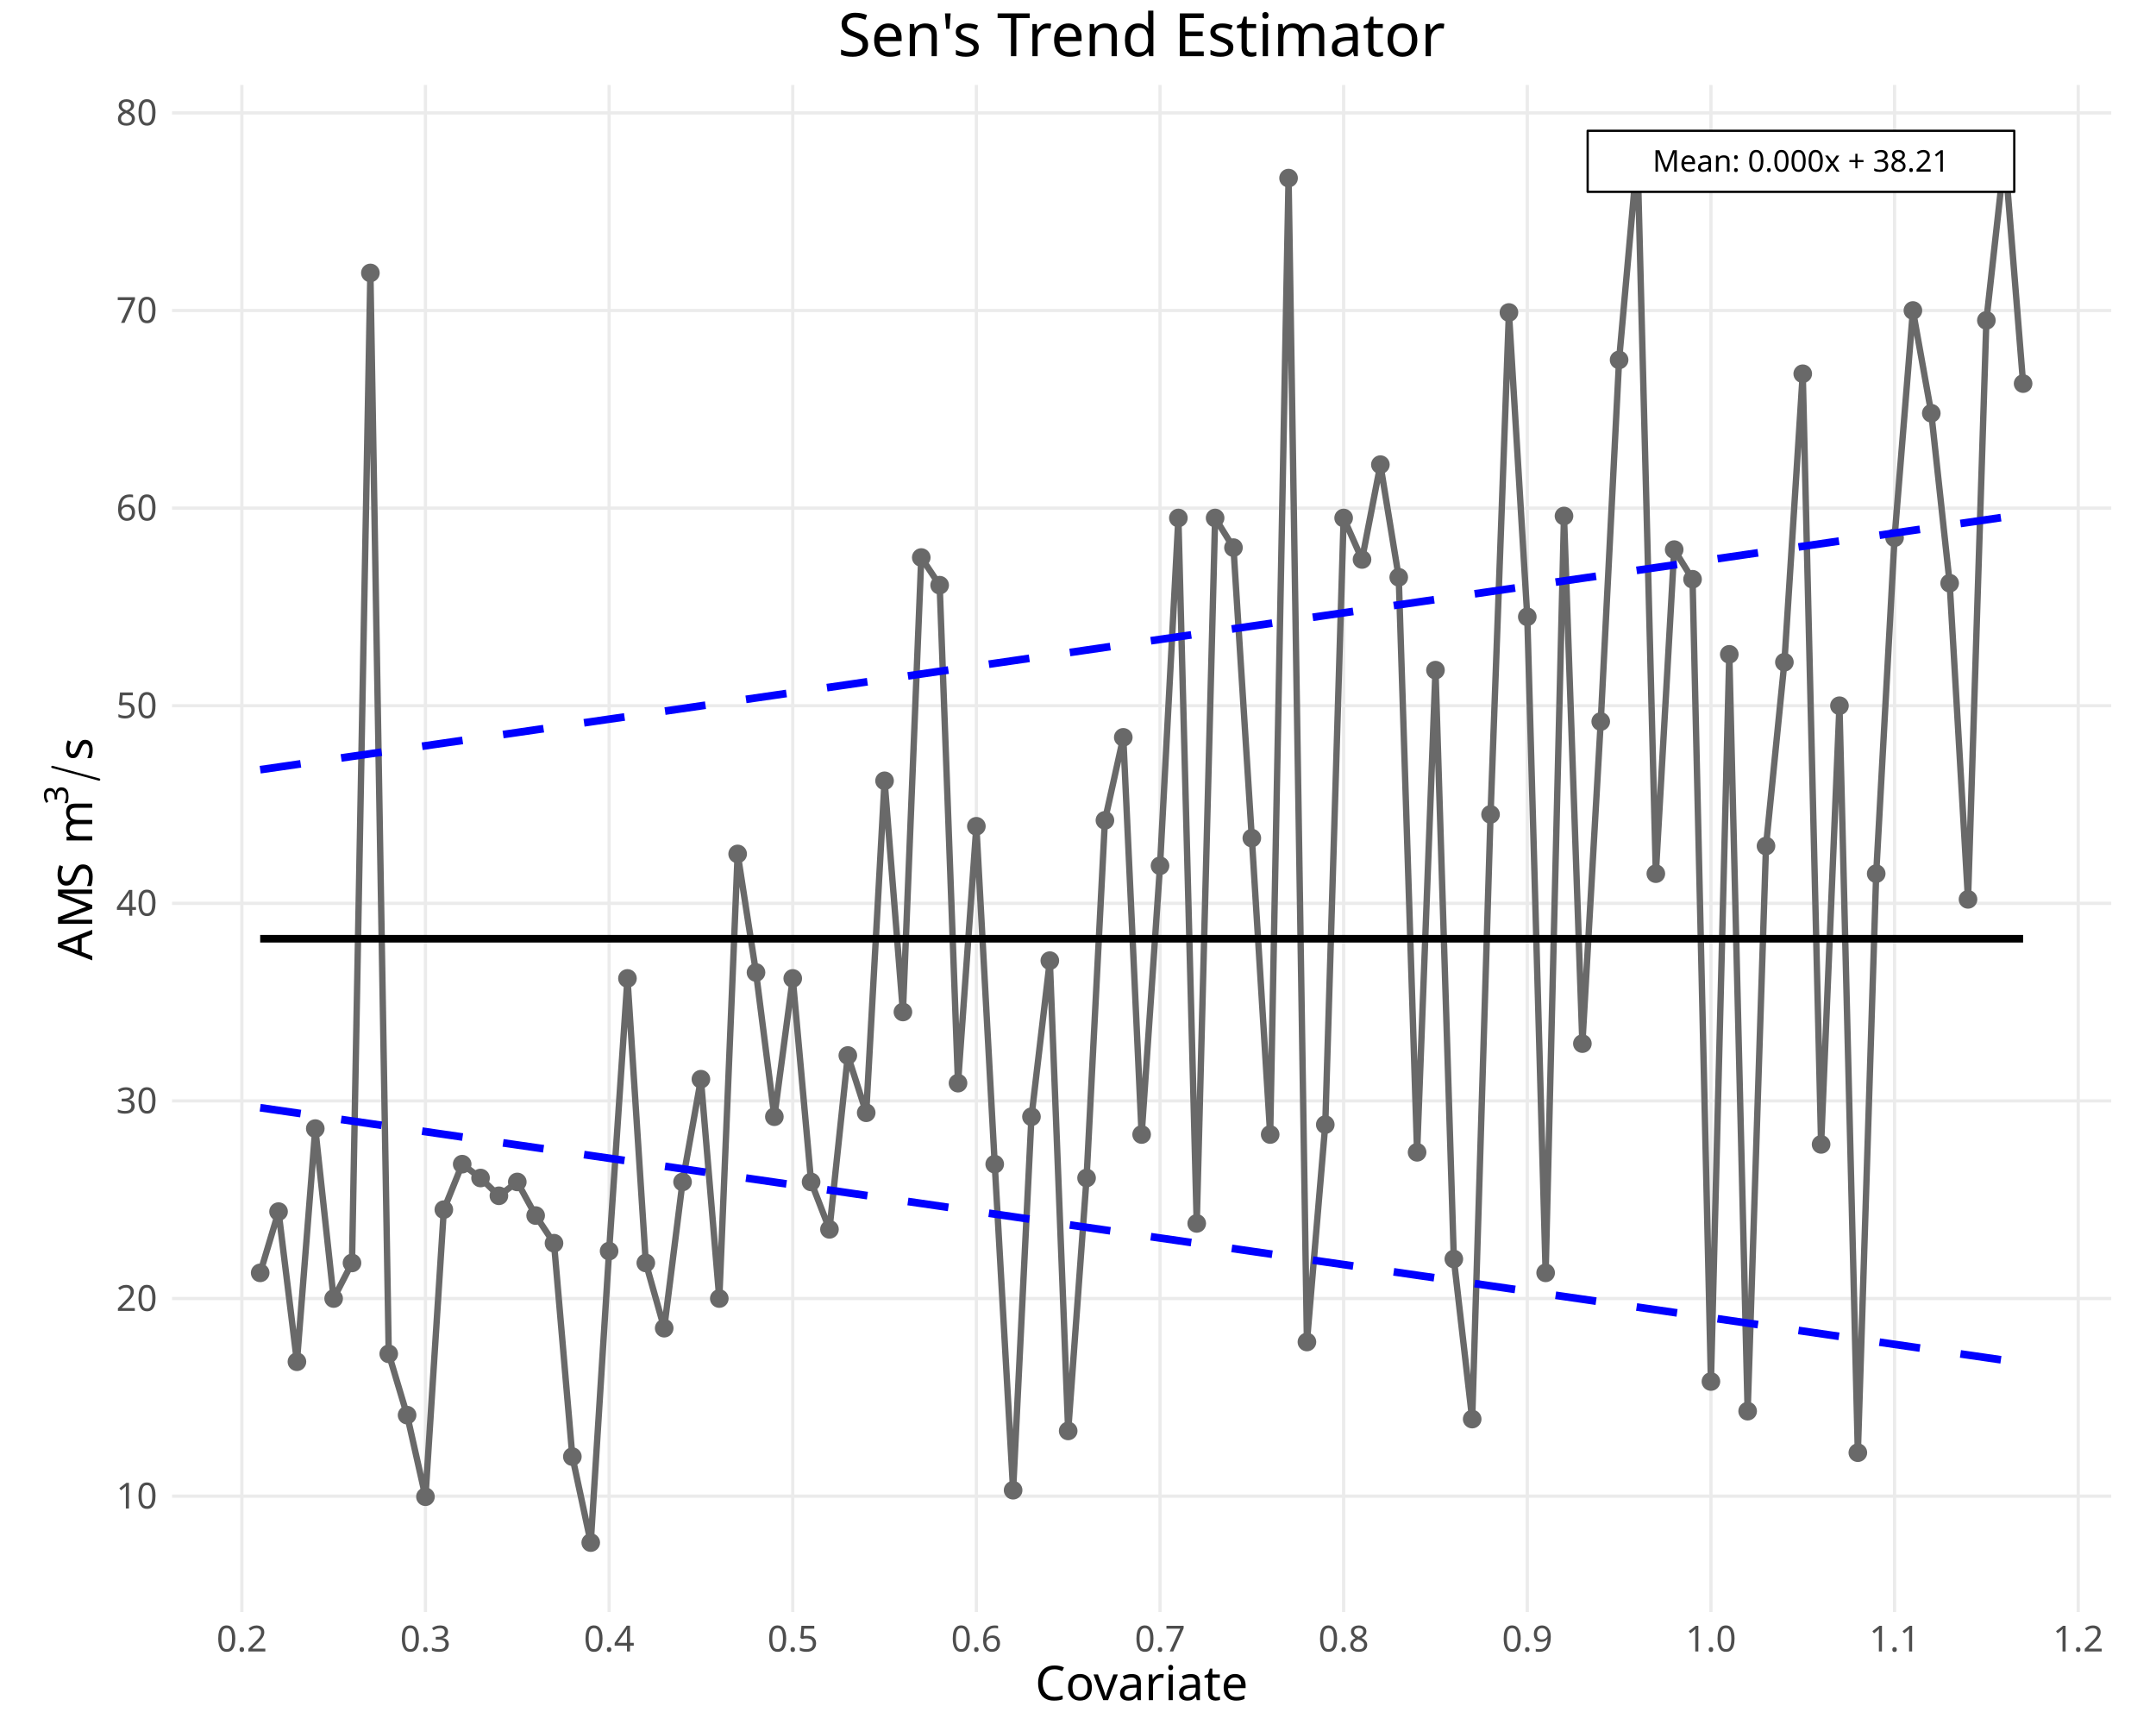
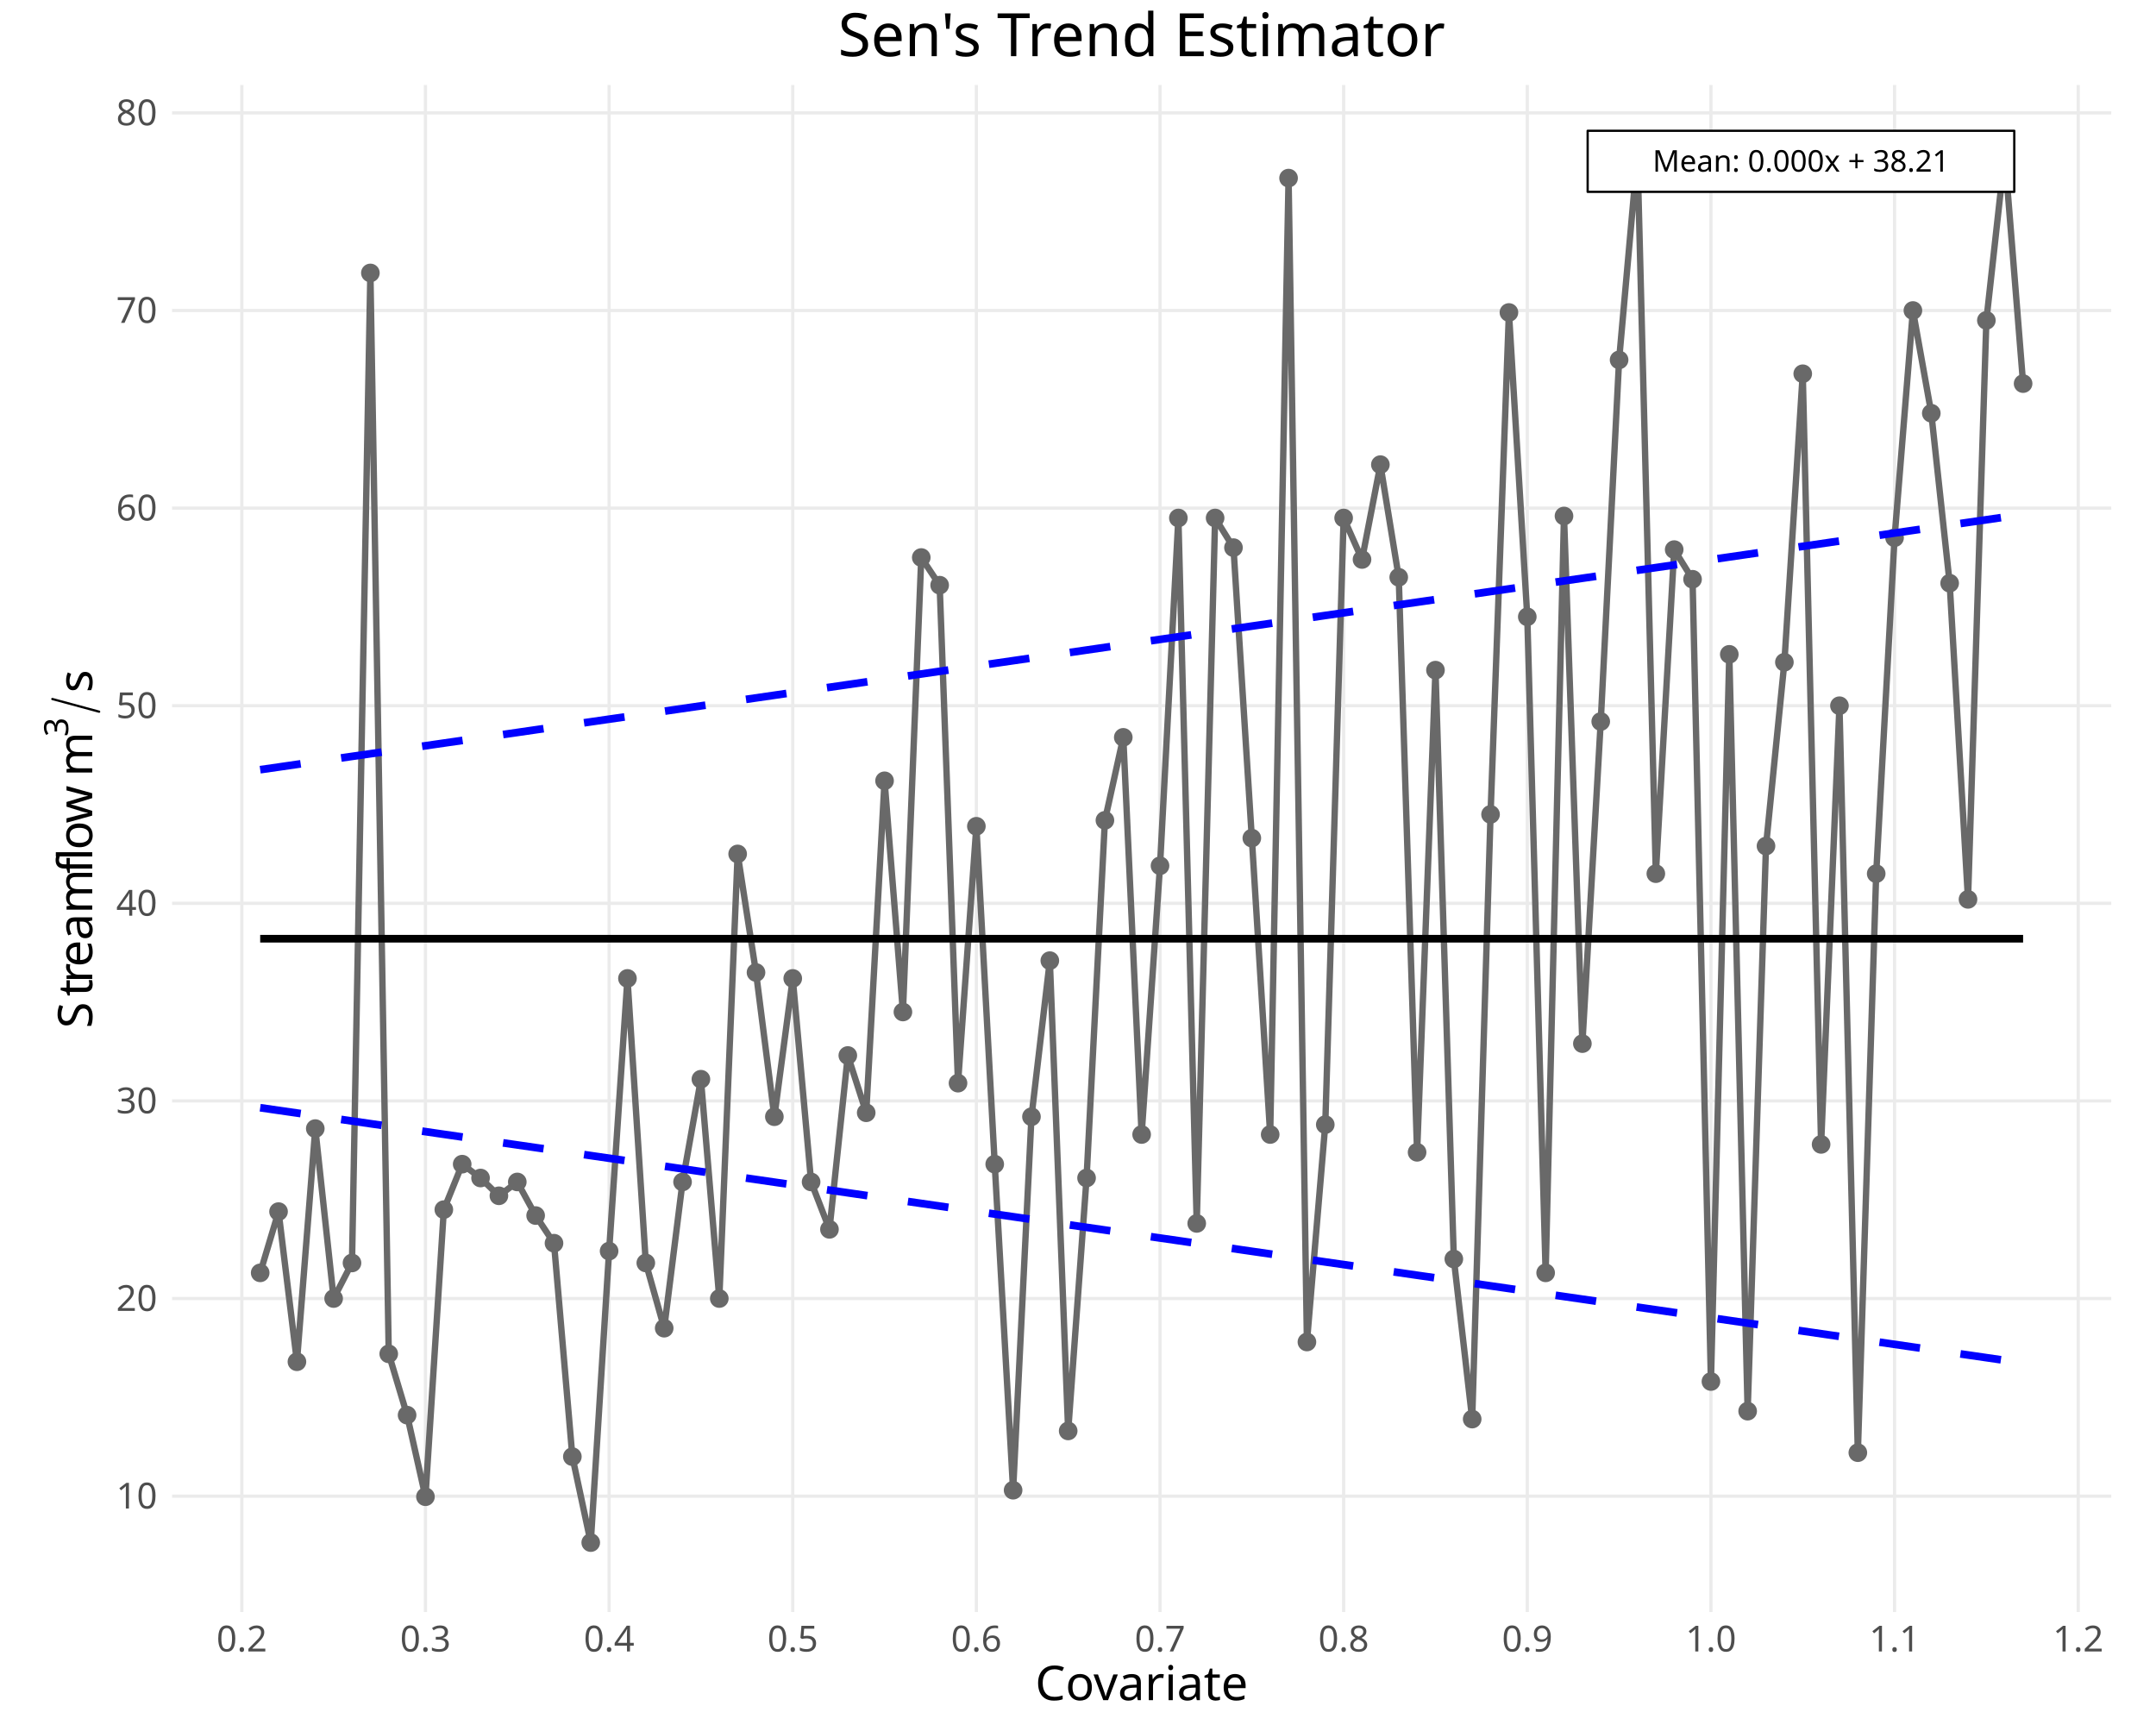
<svg xmlns="http://www.w3.org/2000/svg" class="svglite" data-engine-version="2.0" width="720.00pt" height="576.00pt" viewBox="0 0 720.00 576.00">
  <defs>
    <style type="text/css">
    .svglite line, .svglite polyline, .svglite polygon, .svglite path, .svglite rect, .svglite circle {
      fill: none;
      stroke: #000000;
      stroke-linecap: round;
      stroke-linejoin: round;
      stroke-miterlimit: 10.00;
    }
  </style>
  </defs>
  <rect width="100%" height="100%" style="stroke: none; fill: #FFFFFF;" />
  <defs>
    <clipPath id="cpMC4wMHw3MjAuMDB8MC4wMHw1NzYuMDA=">
      <rect x="0.00" y="0.00" width="720.00" height="576.00" />
    </clipPath>
  </defs>
  <g clip-path="url(#cpMC4wMHw3MjAuMDB8MC4wMHw1NzYuMDA=)">
    <rect x="0" y="0.00" width="720.00" height="576.00" style="stroke-width: 1.07; stroke: none; fill: #FFFFFF;" />
  </g>
  <defs>
    <clipPath id="cpNTcuNDV8NzA1LjA2fDI4LjM4fDUzOC4yNw==">
      <rect x="57.45" y="28.38" width="647.60" height="509.89" />
    </clipPath>
  </defs>
  <g clip-path="url(#cpNTcuNDV8NzA1LjA2fDI4LjM4fDUzOC4yNw==)">
    <polyline points="57.45,499.58 705.06,499.58 " style="stroke-width: 1.07; stroke: #EBEBEB; stroke-linecap: butt;" />
    <polyline points="57.45,433.60 705.06,433.60 " style="stroke-width: 1.07; stroke: #EBEBEB; stroke-linecap: butt;" />
    <polyline points="57.45,367.61 705.06,367.61 " style="stroke-width: 1.07; stroke: #EBEBEB; stroke-linecap: butt;" />
    <polyline points="57.45,301.63 705.06,301.63 " style="stroke-width: 1.07; stroke: #EBEBEB; stroke-linecap: butt;" />
    <polyline points="57.45,235.65 705.06,235.65 " style="stroke-width: 1.07; stroke: #EBEBEB; stroke-linecap: butt;" />
    <polyline points="57.45,169.66 705.06,169.66 " style="stroke-width: 1.07; stroke: #EBEBEB; stroke-linecap: butt;" />
    <polyline points="57.45,103.68 705.06,103.68 " style="stroke-width: 1.07; stroke: #EBEBEB; stroke-linecap: butt;" />
    <polyline points="57.45,37.70 705.06,37.70 " style="stroke-width: 1.07; stroke: #EBEBEB; stroke-linecap: butt;" />
    <polyline points="80.76,538.27 80.76,28.38 " style="stroke-width: 1.07; stroke: #EBEBEB; stroke-linecap: butt;" />
    <polyline points="142.08,538.27 142.08,28.38 " style="stroke-width: 1.07; stroke: #EBEBEB; stroke-linecap: butt;" />
    <polyline points="203.41,538.27 203.41,28.38 " style="stroke-width: 1.07; stroke: #EBEBEB; stroke-linecap: butt;" />
    <polyline points="264.74,538.27 264.74,28.38 " style="stroke-width: 1.07; stroke: #EBEBEB; stroke-linecap: butt;" />
    <polyline points="326.06,538.27 326.06,28.38 " style="stroke-width: 1.07; stroke: #EBEBEB; stroke-linecap: butt;" />
    <polyline points="387.39,538.27 387.39,28.38 " style="stroke-width: 1.07; stroke: #EBEBEB; stroke-linecap: butt;" />
    <polyline points="448.71,538.27 448.71,28.38 " style="stroke-width: 1.07; stroke: #EBEBEB; stroke-linecap: butt;" />
    <polyline points="510.04,538.27 510.04,28.38 " style="stroke-width: 1.07; stroke: #EBEBEB; stroke-linecap: butt;" />
    <polyline points="571.37,538.27 571.37,28.38 " style="stroke-width: 1.07; stroke: #EBEBEB; stroke-linecap: butt;" />
    <polyline points="632.69,538.27 632.69,28.38 " style="stroke-width: 1.07; stroke: #EBEBEB; stroke-linecap: butt;" />
    <polyline points="694.02,538.27 694.02,28.38 " style="stroke-width: 1.07; stroke: #EBEBEB; stroke-linecap: butt;" />
    <circle cx="86.89" cy="425.02" r="2.76" style="stroke-width: 0.71; stroke: #696969; fill: #696969;" />
    <circle cx="93.02" cy="404.57" r="2.76" style="stroke-width: 0.71; stroke: #696969; fill: #696969;" />
    <circle cx="99.16" cy="454.71" r="2.76" style="stroke-width: 0.71; stroke: #696969; fill: #696969;" />
    <circle cx="105.29" cy="376.85" r="2.76" style="stroke-width: 0.71; stroke: #696969; fill: #696969;" />
    <circle cx="111.42" cy="433.60" r="2.76" style="stroke-width: 0.71; stroke: #696969; fill: #696969;" />
    <circle cx="117.55" cy="421.72" r="2.76" style="stroke-width: 0.71; stroke: #696969; fill: #696969;" />
    <circle cx="123.69" cy="91.14" r="2.76" style="stroke-width: 0.71; stroke: #696969; fill: #696969;" />
    <circle cx="129.82" cy="452.07" r="2.76" style="stroke-width: 0.71; stroke: #696969; fill: #696969;" />
    <circle cx="135.95" cy="472.53" r="2.76" style="stroke-width: 0.71; stroke: #696969; fill: #696969;" />
    <circle cx="142.08" cy="499.78" r="2.76" style="stroke-width: 0.71; stroke: #696969; fill: #696969;" />
    <circle cx="148.22" cy="403.91" r="2.76" style="stroke-width: 0.71; stroke: #696969; fill: #696969;" />
    <circle cx="154.35" cy="388.73" r="2.76" style="stroke-width: 0.71; stroke: #696969; fill: #696969;" />
    <circle cx="160.48" cy="393.35" r="2.76" style="stroke-width: 0.71; stroke: #696969; fill: #696969;" />
    <circle cx="166.61" cy="399.29" r="2.76" style="stroke-width: 0.71; stroke: #696969; fill: #696969;" />
    <circle cx="172.75" cy="394.67" r="2.76" style="stroke-width: 0.71; stroke: #696969; fill: #696969;" />
    <circle cx="178.88" cy="405.89" r="2.76" style="stroke-width: 0.71; stroke: #696969; fill: #696969;" />
    <circle cx="185.01" cy="415.12" r="2.76" style="stroke-width: 0.71; stroke: #696969; fill: #696969;" />
    <circle cx="191.14" cy="486.39" r="2.76" style="stroke-width: 0.71; stroke: #696969; fill: #696969;" />
    <circle cx="197.28" cy="515.09" r="2.76" style="stroke-width: 0.71; stroke: #696969; fill: #696969;" />
    <circle cx="203.41" cy="417.76" r="2.76" style="stroke-width: 0.71; stroke: #696969; fill: #696969;" />
    <circle cx="209.54" cy="326.71" r="2.76" style="stroke-width: 0.71; stroke: #696969; fill: #696969;" />
    <circle cx="215.67" cy="421.72" r="2.76" style="stroke-width: 0.71; stroke: #696969; fill: #696969;" />
    <circle cx="221.81" cy="443.50" r="2.76" style="stroke-width: 0.71; stroke: #696969; fill: #696969;" />
    <circle cx="227.94" cy="394.67" r="2.76" style="stroke-width: 0.71; stroke: #696969; fill: #696969;" />
    <circle cx="234.07" cy="360.36" r="2.76" style="stroke-width: 0.71; stroke: #696969; fill: #696969;" />
    <circle cx="240.21" cy="433.60" r="2.76" style="stroke-width: 0.71; stroke: #696969; fill: #696969;" />
    <circle cx="246.34" cy="285.14" r="2.76" style="stroke-width: 0.71; stroke: #696969; fill: #696969;" />
    <circle cx="252.47" cy="324.73" r="2.76" style="stroke-width: 0.71; stroke: #696969; fill: #696969;" />
    <circle cx="258.60" cy="372.89" r="2.76" style="stroke-width: 0.71; stroke: #696969; fill: #696969;" />
    <circle cx="264.74" cy="326.71" r="2.76" style="stroke-width: 0.71; stroke: #696969; fill: #696969;" />
    <circle cx="270.87" cy="394.67" r="2.76" style="stroke-width: 0.71; stroke: #696969; fill: #696969;" />
    <circle cx="277.00" cy="410.50" r="2.76" style="stroke-width: 0.71; stroke: #696969; fill: #696969;" />
    <circle cx="283.13" cy="352.44" r="2.76" style="stroke-width: 0.71; stroke: #696969; fill: #696969;" />
    <circle cx="289.27" cy="371.57" r="2.76" style="stroke-width: 0.71; stroke: #696969; fill: #696969;" />
    <circle cx="295.40" cy="260.72" r="2.76" style="stroke-width: 0.71; stroke: #696969; fill: #696969;" />
    <circle cx="301.53" cy="337.92" r="2.76" style="stroke-width: 0.71; stroke: #696969; fill: #696969;" />
    <circle cx="307.66" cy="186.16" r="2.76" style="stroke-width: 0.71; stroke: #696969; fill: #696969;" />
    <circle cx="313.80" cy="195.40" r="2.76" style="stroke-width: 0.71; stroke: #696969; fill: #696969;" />
    <circle cx="319.93" cy="361.68" r="2.76" style="stroke-width: 0.71; stroke: #696969; fill: #696969;" />
    <circle cx="326.06" cy="275.90" r="2.76" style="stroke-width: 0.71; stroke: #696969; fill: #696969;" />
    <circle cx="332.19" cy="388.73" r="2.76" style="stroke-width: 0.71; stroke: #696969; fill: #696969;" />
    <circle cx="338.33" cy="497.60" r="2.76" style="stroke-width: 0.71; stroke: #696969; fill: #696969;" />
    <circle cx="344.46" cy="372.89" r="2.76" style="stroke-width: 0.71; stroke: #696969; fill: #696969;" />
    <circle cx="350.59" cy="320.77" r="2.76" style="stroke-width: 0.71; stroke: #696969; fill: #696969;" />
    <circle cx="356.72" cy="477.81" r="2.76" style="stroke-width: 0.71; stroke: #696969; fill: #696969;" />
    <circle cx="362.86" cy="393.35" r="2.76" style="stroke-width: 0.71; stroke: #696969; fill: #696969;" />
    <circle cx="368.99" cy="273.92" r="2.76" style="stroke-width: 0.71; stroke: #696969; fill: #696969;" />
    <circle cx="375.12" cy="246.21" r="2.76" style="stroke-width: 0.71; stroke: #696969; fill: #696969;" />
    <circle cx="381.25" cy="378.83" r="2.76" style="stroke-width: 0.71; stroke: #696969; fill: #696969;" />
    <circle cx="387.39" cy="289.09" r="2.76" style="stroke-width: 0.71; stroke: #696969; fill: #696969;" />
    <circle cx="393.52" cy="172.96" r="2.76" style="stroke-width: 0.71; stroke: #696969; fill: #696969;" />
    <circle cx="399.65" cy="408.52" r="2.76" style="stroke-width: 0.71; stroke: #696969; fill: #696969;" />
    <circle cx="405.79" cy="172.96" r="2.76" style="stroke-width: 0.71; stroke: #696969; fill: #696969;" />
    <circle cx="411.92" cy="182.86" r="2.76" style="stroke-width: 0.71; stroke: #696969; fill: #696969;" />
    <circle cx="418.05" cy="279.86" r="2.76" style="stroke-width: 0.71; stroke: #696969; fill: #696969;" />
    <circle cx="424.18" cy="378.83" r="2.76" style="stroke-width: 0.71; stroke: #696969; fill: #696969;" />
    <circle cx="430.32" cy="59.47" r="2.76" style="stroke-width: 0.71; stroke: #696969; fill: #696969;" />
    <circle cx="436.45" cy="448.11" r="2.76" style="stroke-width: 0.71; stroke: #696969; fill: #696969;" />
    <circle cx="442.58" cy="375.53" r="2.76" style="stroke-width: 0.71; stroke: #696969; fill: #696969;" />
    <circle cx="448.71" cy="172.96" r="2.76" style="stroke-width: 0.71; stroke: #696969; fill: #696969;" />
    <circle cx="454.85" cy="186.82" r="2.76" style="stroke-width: 0.71; stroke: #696969; fill: #696969;" />
    <circle cx="460.98" cy="155.15" r="2.76" style="stroke-width: 0.71; stroke: #696969; fill: #696969;" />
    <circle cx="467.11" cy="192.76" r="2.76" style="stroke-width: 0.71; stroke: #696969; fill: #696969;" />
    <circle cx="473.24" cy="384.77" r="2.76" style="stroke-width: 0.71; stroke: #696969; fill: #696969;" />
    <circle cx="479.38" cy="223.77" r="2.76" style="stroke-width: 0.71; stroke: #696969; fill: #696969;" />
    <circle cx="485.51" cy="420.40" r="2.76" style="stroke-width: 0.71; stroke: #696969; fill: #696969;" />
    <circle cx="491.64" cy="473.85" r="2.76" style="stroke-width: 0.71; stroke: #696969; fill: #696969;" />
    <circle cx="497.77" cy="271.94" r="2.76" style="stroke-width: 0.71; stroke: #696969; fill: #696969;" />
    <circle cx="503.91" cy="104.34" r="2.76" style="stroke-width: 0.71; stroke: #696969; fill: #696969;" />
    <circle cx="510.04" cy="205.96" r="2.76" style="stroke-width: 0.71; stroke: #696969; fill: #696969;" />
    <circle cx="516.17" cy="425.02" r="2.76" style="stroke-width: 0.71; stroke: #696969; fill: #696969;" />
    <circle cx="522.30" cy="172.30" r="2.76" style="stroke-width: 0.71; stroke: #696969; fill: #696969;" />
    <circle cx="528.44" cy="348.48" r="2.76" style="stroke-width: 0.71; stroke: #696969; fill: #696969;" />
    <circle cx="534.57" cy="240.93" r="2.76" style="stroke-width: 0.71; stroke: #696969; fill: #696969;" />
    <circle cx="540.70" cy="120.18" r="2.76" style="stroke-width: 0.71; stroke: #696969; fill: #696969;" />
    <circle cx="546.83" cy="51.55" r="2.76" style="stroke-width: 0.71; stroke: #696969; fill: #696969;" />
    <circle cx="552.97" cy="291.73" r="2.76" style="stroke-width: 0.71; stroke: #696969; fill: #696969;" />
    <circle cx="559.10" cy="183.52" r="2.76" style="stroke-width: 0.71; stroke: #696969; fill: #696969;" />
    <circle cx="565.23" cy="193.42" r="2.76" style="stroke-width: 0.71; stroke: #696969; fill: #696969;" />
    <circle cx="571.37" cy="461.31" r="2.76" style="stroke-width: 0.71; stroke: #696969; fill: #696969;" />
    <circle cx="577.50" cy="218.49" r="2.76" style="stroke-width: 0.71; stroke: #696969; fill: #696969;" />
    <circle cx="583.63" cy="471.21" r="2.76" style="stroke-width: 0.71; stroke: #696969; fill: #696969;" />
    <circle cx="589.76" cy="282.50" r="2.76" style="stroke-width: 0.71; stroke: #696969; fill: #696969;" />
    <circle cx="595.90" cy="221.13" r="2.76" style="stroke-width: 0.71; stroke: #696969; fill: #696969;" />
    <circle cx="602.03" cy="124.80" r="2.76" style="stroke-width: 0.71; stroke: #696969; fill: #696969;" />
    <circle cx="608.16" cy="382.13" r="2.76" style="stroke-width: 0.71; stroke: #696969; fill: #696969;" />
    <circle cx="614.29" cy="235.65" r="2.76" style="stroke-width: 0.71; stroke: #696969; fill: #696969;" />
    <circle cx="620.43" cy="485.07" r="2.76" style="stroke-width: 0.71; stroke: #696969; fill: #696969;" />
    <circle cx="626.56" cy="291.73" r="2.76" style="stroke-width: 0.71; stroke: #696969; fill: #696969;" />
    <circle cx="632.69" cy="179.56" r="2.76" style="stroke-width: 0.71; stroke: #696969; fill: #696969;" />
    <circle cx="638.82" cy="103.68" r="2.76" style="stroke-width: 0.71; stroke: #696969; fill: #696969;" />
    <circle cx="644.96" cy="137.99" r="2.76" style="stroke-width: 0.71; stroke: #696969; fill: #696969;" />
    <circle cx="651.09" cy="194.74" r="2.76" style="stroke-width: 0.71; stroke: #696969; fill: #696969;" />
    <circle cx="657.22" cy="300.31" r="2.76" style="stroke-width: 0.71; stroke: #696969; fill: #696969;" />
    <circle cx="663.35" cy="106.98" r="2.76" style="stroke-width: 0.71; stroke: #696969; fill: #696969;" />
    <circle cx="669.49" cy="51.55" r="2.76" style="stroke-width: 0.71; stroke: #696969; fill: #696969;" />
    <circle cx="675.62" cy="128.09" r="2.76" style="stroke-width: 0.71; stroke: #696969; fill: #696969;" />
    <polyline points="86.89,425.02 93.02,404.57 99.16,454.71 105.29,376.85 111.42,433.60 117.55,421.72 123.69,91.14 129.82,452.07 135.95,472.53 142.08,499.78 148.22,403.91 154.35,388.73 160.48,393.35 166.61,399.29 172.75,394.67 178.88,405.89 185.01,415.12 191.14,486.39 197.28,515.09 203.41,417.76 209.54,326.71 215.67,421.72 221.81,443.50 227.94,394.67 234.07,360.36 240.21,433.60 246.34,285.14 252.47,324.73 258.60,372.89 264.74,326.71 270.87,394.67 277.00,410.50 283.13,352.44 289.27,371.57 295.40,260.72 301.53,337.92 307.66,186.16 313.80,195.40 319.93,361.68 326.06,275.90 332.19,388.73 338.33,497.60 344.46,372.89 350.59,320.77 356.72,477.81 362.86,393.35 368.99,273.92 375.12,246.21 381.25,378.83 387.39,289.09 393.52,172.96 399.65,408.52 405.79,172.96 411.92,182.86 418.05,279.86 424.18,378.83 430.32,59.47 436.45,448.11 442.58,375.53 448.71,172.96 454.85,186.82 460.98,155.15 467.11,192.76 473.24,384.77 479.38,223.77 485.51,420.40 491.64,473.85 497.77,271.94 503.91,104.34 510.04,205.96 516.17,425.02 522.30,172.30 528.44,348.48 534.57,240.93 540.70,120.18 546.83,51.55 552.97,291.73 559.10,183.52 565.23,193.42 571.37,461.31 577.50,218.49 583.63,471.21 589.76,282.50 595.90,221.13 602.03,124.80 608.16,382.13 614.29,235.65 620.43,485.07 626.56,291.73 632.69,179.56 638.82,103.68 644.96,137.99 651.09,194.74 657.22,300.31 663.35,106.98 669.49,51.55 675.62,128.09 " style="stroke-width: 2.13; stroke: #696969; stroke-linecap: butt;" />
    <polyline points="86.89,313.45 93.02,313.45 99.16,313.45 105.29,313.45 111.42,313.45 117.55,313.45 123.69,313.45 129.82,313.45 135.95,313.45 142.08,313.45 148.22,313.45 154.35,313.45 160.48,313.45 166.61,313.45 172.75,313.45 178.88,313.45 185.01,313.45 191.14,313.45 197.28,313.45 203.41,313.45 209.54,313.45 215.67,313.45 221.81,313.45 227.94,313.45 234.07,313.45 240.21,313.45 246.34,313.45 252.47,313.45 258.60,313.45 264.74,313.45 270.87,313.45 277.00,313.45 283.13,313.45 289.27,313.45 295.40,313.45 301.53,313.45 307.66,313.45 313.80,313.45 319.93,313.45 326.06,313.45 332.19,313.45 338.33,313.45 344.46,313.45 350.59,313.45 356.72,313.45 362.86,313.45 368.99,313.45 375.12,313.45 381.25,313.45 387.39,313.45 393.52,313.45 399.65,313.45 405.79,313.45 411.92,313.45 418.05,313.45 424.18,313.45 430.32,313.45 436.45,313.45 442.58,313.45 448.71,313.45 454.85,313.45 460.98,313.45 467.11,313.45 473.24,313.45 479.38,313.45 485.51,313.45 491.64,313.45 497.77,313.45 503.91,313.45 510.04,313.45 516.17,313.45 522.30,313.45 528.44,313.45 534.57,313.45 540.70,313.45 546.83,313.45 552.97,313.45 559.10,313.45 565.23,313.45 571.37,313.45 577.50,313.45 583.63,313.45 589.76,313.45 595.90,313.45 602.03,313.45 608.16,313.45 614.29,313.45 620.43,313.45 626.56,313.45 632.69,313.45 638.82,313.45 644.96,313.45 651.09,313.45 657.22,313.45 663.35,313.45 669.49,313.45 675.62,313.45 " style="stroke-width: 2.56; stroke-linecap: butt;" />
    <polyline points="86.89,257.01 93.02,256.13 99.16,255.24 105.29,254.35 111.42,253.46 117.55,252.57 123.69,251.69 129.82,250.80 135.95,249.91 142.08,249.02 148.22,248.13 154.35,247.25 160.48,246.36 166.61,245.47 172.75,244.58 178.88,243.69 185.01,242.81 191.14,241.92 197.28,241.03 203.41,240.14 209.54,239.26 215.67,238.37 221.81,237.48 227.94,236.59 234.07,235.70 240.21,234.82 246.34,233.93 252.47,233.04 258.60,232.15 264.74,231.26 270.87,230.38 277.00,229.49 283.13,228.60 289.27,227.71 295.40,226.82 301.53,225.94 307.66,225.05 313.80,224.16 319.93,223.27 326.06,222.39 332.19,221.50 338.33,220.61 344.46,219.72 350.59,218.83 356.72,217.95 362.86,217.06 368.99,216.17 375.12,215.28 381.25,214.39 387.39,213.51 393.52,212.62 399.65,211.73 405.79,210.84 411.92,209.95 418.05,209.07 424.18,208.18 430.32,207.29 436.45,206.40 442.58,205.51 448.71,204.63 454.85,203.74 460.98,202.85 467.11,201.96 473.24,201.08 479.38,200.19 485.51,199.30 491.64,198.41 497.77,197.52 503.91,196.64 510.04,195.75 516.17,194.86 522.30,193.97 528.44,193.08 534.57,192.20 540.70,191.31 546.83,190.42 552.97,189.53 559.10,188.64 565.23,187.76 571.37,186.87 577.50,185.98 583.63,185.09 589.76,184.21 595.90,183.32 602.03,182.43 608.16,181.54 614.29,180.65 620.43,179.77 626.56,178.88 632.69,177.99 638.82,177.10 644.96,176.21 651.09,175.33 657.22,174.44 663.35,173.55 669.49,172.66 675.62,171.77 " style="stroke-width: 2.56; stroke: #0000FF; stroke-dasharray: 13.66,13.66; stroke-linecap: butt;" />
    <polyline points="86.89,369.88 93.02,370.77 99.16,371.65 105.29,372.54 111.42,373.43 117.55,374.32 123.69,375.21 129.82,376.09 135.95,376.98 142.08,377.87 148.22,378.76 154.35,379.65 160.48,380.53 166.61,381.42 172.75,382.31 178.88,383.20 185.01,384.08 191.14,384.97 197.28,385.86 203.41,386.75 209.54,387.64 215.67,388.52 221.81,389.41 227.94,390.30 234.07,391.19 240.21,392.08 246.34,392.96 252.47,393.85 258.60,394.74 264.74,395.63 270.87,396.52 277.00,397.40 283.13,398.29 289.27,399.18 295.40,400.07 301.53,400.95 307.66,401.84 313.80,402.73 319.93,403.62 326.06,404.51 332.19,405.39 338.33,406.28 344.46,407.17 350.59,408.06 356.72,408.95 362.86,409.83 368.99,410.72 375.12,411.61 381.25,412.50 387.39,413.39 393.52,414.27 399.65,415.16 405.79,416.05 411.92,416.94 418.05,417.83 424.18,418.71 430.32,419.60 436.45,420.49 442.58,421.38 448.71,422.26 454.85,423.15 460.98,424.04 467.11,424.93 473.24,425.82 479.38,426.70 485.51,427.59 491.64,428.48 497.77,429.37 503.91,430.26 510.04,431.14 516.17,432.03 522.30,432.92 528.44,433.81 534.57,434.70 540.70,435.58 546.83,436.47 552.97,437.36 559.10,438.25 565.23,439.13 571.37,440.02 577.50,440.91 583.63,441.80 589.76,442.69 595.90,443.57 602.03,444.46 608.16,445.35 614.29,446.24 620.43,447.13 626.56,448.01 632.69,448.90 638.82,449.79 644.96,450.68 651.09,451.57 657.22,452.45 663.35,453.34 669.49,454.23 675.62,455.12 " style="stroke-width: 2.56; stroke: #0000FF; stroke-dasharray: 13.66,13.66; stroke-linecap: butt;" />
    <rect x="530.20" y="43.67" width="142.47" height="20.40" style="stroke-width: 0.75; fill: #FFFFFF;" />
    <text x="601.44" y="57.31" text-anchor="middle" style="font-size: 10.00px; font-family: sans;" textLength="97.03px" lengthAdjust="spacingAndGlyphs">Mean: 0.000x + 38.21</text>
  </g>
  <g clip-path="url(#cpMC4wMHw3MjAuMDB8MC4wMHw1NzYuMDA=)">
    <text x="52.52" y="503.71" text-anchor="end" style="font-size: 12.00px; fill: #4D4D4D; font-family: sans;" textLength="13.35px" lengthAdjust="spacingAndGlyphs">10</text>
    <text x="52.52" y="437.73" text-anchor="end" style="font-size: 12.00px; fill: #4D4D4D; font-family: sans;" textLength="13.35px" lengthAdjust="spacingAndGlyphs">20</text>
    <text x="52.52" y="371.74" text-anchor="end" style="font-size: 12.00px; fill: #4D4D4D; font-family: sans;" textLength="13.35px" lengthAdjust="spacingAndGlyphs">30</text>
    <text x="52.52" y="305.76" text-anchor="end" style="font-size: 12.00px; fill: #4D4D4D; font-family: sans;" textLength="13.35px" lengthAdjust="spacingAndGlyphs">40</text>
    <text x="52.52" y="239.78" text-anchor="end" style="font-size: 12.00px; fill: #4D4D4D; font-family: sans;" textLength="13.35px" lengthAdjust="spacingAndGlyphs">50</text>
    <text x="52.52" y="173.79" text-anchor="end" style="font-size: 12.00px; fill: #4D4D4D; font-family: sans;" textLength="13.35px" lengthAdjust="spacingAndGlyphs">60</text>
    <text x="52.52" y="107.81" text-anchor="end" style="font-size: 12.00px; fill: #4D4D4D; font-family: sans;" textLength="13.35px" lengthAdjust="spacingAndGlyphs">70</text>
    <text x="52.52" y="41.83" text-anchor="end" style="font-size: 12.00px; fill: #4D4D4D; font-family: sans;" textLength="13.35px" lengthAdjust="spacingAndGlyphs">80</text>
    <text x="80.76" y="551.45" text-anchor="middle" style="font-size: 12.00px; fill: #4D4D4D; font-family: sans;" textLength="16.68px" lengthAdjust="spacingAndGlyphs">0.2</text>
    <text x="142.08" y="551.45" text-anchor="middle" style="font-size: 12.00px; fill: #4D4D4D; font-family: sans;" textLength="16.68px" lengthAdjust="spacingAndGlyphs">0.3</text>
    <text x="203.41" y="551.45" text-anchor="middle" style="font-size: 12.00px; fill: #4D4D4D; font-family: sans;" textLength="16.68px" lengthAdjust="spacingAndGlyphs">0.4</text>
    <text x="264.74" y="551.45" text-anchor="middle" style="font-size: 12.00px; fill: #4D4D4D; font-family: sans;" textLength="16.68px" lengthAdjust="spacingAndGlyphs">0.5</text>
    <text x="326.06" y="551.45" text-anchor="middle" style="font-size: 12.00px; fill: #4D4D4D; font-family: sans;" textLength="16.68px" lengthAdjust="spacingAndGlyphs">0.6</text>
    <text x="387.39" y="551.45" text-anchor="middle" style="font-size: 12.00px; fill: #4D4D4D; font-family: sans;" textLength="16.68px" lengthAdjust="spacingAndGlyphs">0.7</text>
    <text x="448.71" y="551.45" text-anchor="middle" style="font-size: 12.00px; fill: #4D4D4D; font-family: sans;" textLength="16.68px" lengthAdjust="spacingAndGlyphs">0.8</text>
    <text x="510.04" y="551.45" text-anchor="middle" style="font-size: 12.00px; fill: #4D4D4D; font-family: sans;" textLength="16.68px" lengthAdjust="spacingAndGlyphs">0.9</text>
    <text x="571.37" y="551.45" text-anchor="middle" style="font-size: 12.00px; fill: #4D4D4D; font-family: sans;" textLength="16.68px" lengthAdjust="spacingAndGlyphs">1.0</text>
    <text x="632.69" y="551.45" text-anchor="middle" style="font-size: 12.00px; fill: #4D4D4D; font-family: sans;" textLength="16.68px" lengthAdjust="spacingAndGlyphs">1.1</text>
    <text x="694.02" y="551.45" text-anchor="middle" style="font-size: 12.00px; fill: #4D4D4D; font-family: sans;" textLength="16.68px" lengthAdjust="spacingAndGlyphs">1.2</text>
    <text x="381.25" y="567.70" text-anchor="middle" style="font-size: 16.00px; font-family: sans;" textLength="68.49px" lengthAdjust="spacingAndGlyphs">Covariate</text>
-     <text transform="translate(30.80,320.68) rotate(-90)" style="font-size: 16.00px; font-family: sans;" textLength="10.68px" lengthAdjust="spacingAndGlyphs">A</text>
-     <text transform="translate(30.80,310.00) rotate(-90)" style="font-size: 16.00px; font-family: sans;" textLength="13.33px" lengthAdjust="spacingAndGlyphs">M</text>
-     <text transform="translate(30.80,296.67) rotate(-90)" style="font-size: 16.00px; font-family: sans;" textLength="10.68px" lengthAdjust="spacingAndGlyphs">S</text>
-     <text transform="translate(30.80,285.99) rotate(-90)" style="font-size: 16.00px; font-family: sans;" textLength="4.00px" lengthAdjust="spacingAndGlyphs"> </text>
-     <text transform="translate(30.80,281.99) rotate(-90)" style="font-size: 16.00px; font-family: sans;" textLength="13.33px" lengthAdjust="spacingAndGlyphs">m</text>
-     <text transform="translate(22.77,268.66) rotate(-90)" style="font-size: 11.20px; font-family: sans;" textLength="6.23px" lengthAdjust="spacingAndGlyphs">3</text>
-     <polyline points="33.11,260.31 17.48,256.08 " style="stroke-width: 0.75;" />
-     <text transform="translate(30.80,253.97) rotate(-90)" style="font-size: 16.00px; font-family: sans;" textLength="8.01px" lengthAdjust="spacingAndGlyphs">s</text>
+     <text transform="translate(30.80,343.35) rotate(-90)" style="font-size: 16.00px; font-family: sans;" textLength="10.68px" lengthAdjust="spacingAndGlyphs">S</text>
+     <text transform="translate(30.80,332.68) rotate(-90)" style="font-size: 16.00px; font-family: sans;" textLength="4.44px" lengthAdjust="spacingAndGlyphs">t</text>
+     <text transform="translate(30.80,328.23) rotate(-90)" style="font-size: 16.00px; font-family: sans;" textLength="5.33px" lengthAdjust="spacingAndGlyphs">r</text>
+     <text transform="translate(30.80,322.91) rotate(-90)" style="font-size: 16.00px; font-family: sans;" textLength="8.90px" lengthAdjust="spacingAndGlyphs">e</text>
+     <text transform="translate(30.80,314.01) rotate(-90)" style="font-size: 16.00px; font-family: sans;" textLength="8.90px" lengthAdjust="spacingAndGlyphs">a</text>
+     <text transform="translate(30.80,305.11) rotate(-90)" style="font-size: 16.00px; font-family: sans;" textLength="13.33px" lengthAdjust="spacingAndGlyphs">m</text>
+     <text transform="translate(30.80,291.77) rotate(-90)" style="font-size: 16.00px; font-family: sans;" textLength="4.44px" lengthAdjust="spacingAndGlyphs">f</text>
+     <text transform="translate(30.80,287.33) rotate(-90)" style="font-size: 16.00px; font-family: sans;" textLength="3.55px" lengthAdjust="spacingAndGlyphs">l</text>
+     <text transform="translate(30.80,283.78) rotate(-90)" style="font-size: 16.00px; font-family: sans;" textLength="8.90px" lengthAdjust="spacingAndGlyphs">o</text>
+     <text transform="translate(30.80,274.88) rotate(-90)" style="font-size: 16.00px; font-family: sans;" textLength="11.56px" lengthAdjust="spacingAndGlyphs">w</text>
+     <text transform="translate(30.80,263.32) rotate(-90)" style="font-size: 16.00px; font-family: sans;" textLength="4.00px" lengthAdjust="spacingAndGlyphs"> </text>
+     <text transform="translate(30.80,259.32) rotate(-90)" style="font-size: 16.00px; font-family: sans;" textLength="13.33px" lengthAdjust="spacingAndGlyphs">m</text>
+     <text transform="translate(22.77,245.98) rotate(-90)" style="font-size: 11.20px; font-family: sans;" textLength="6.23px" lengthAdjust="spacingAndGlyphs">3</text>
+     <polyline points="33.11,237.64 17.48,233.41 " style="stroke-width: 0.75;" />
+     <text transform="translate(30.80,231.29) rotate(-90)" style="font-size: 16.00px; font-family: sans;" textLength="8.01px" lengthAdjust="spacingAndGlyphs">s</text>
    <text x="381.25" y="18.75" text-anchor="middle" style="font-size: 20.00px; font-family: sans;" textLength="197.26px" lengthAdjust="spacingAndGlyphs">Sen's Trend Estimator</text>
  </g>
</svg>
